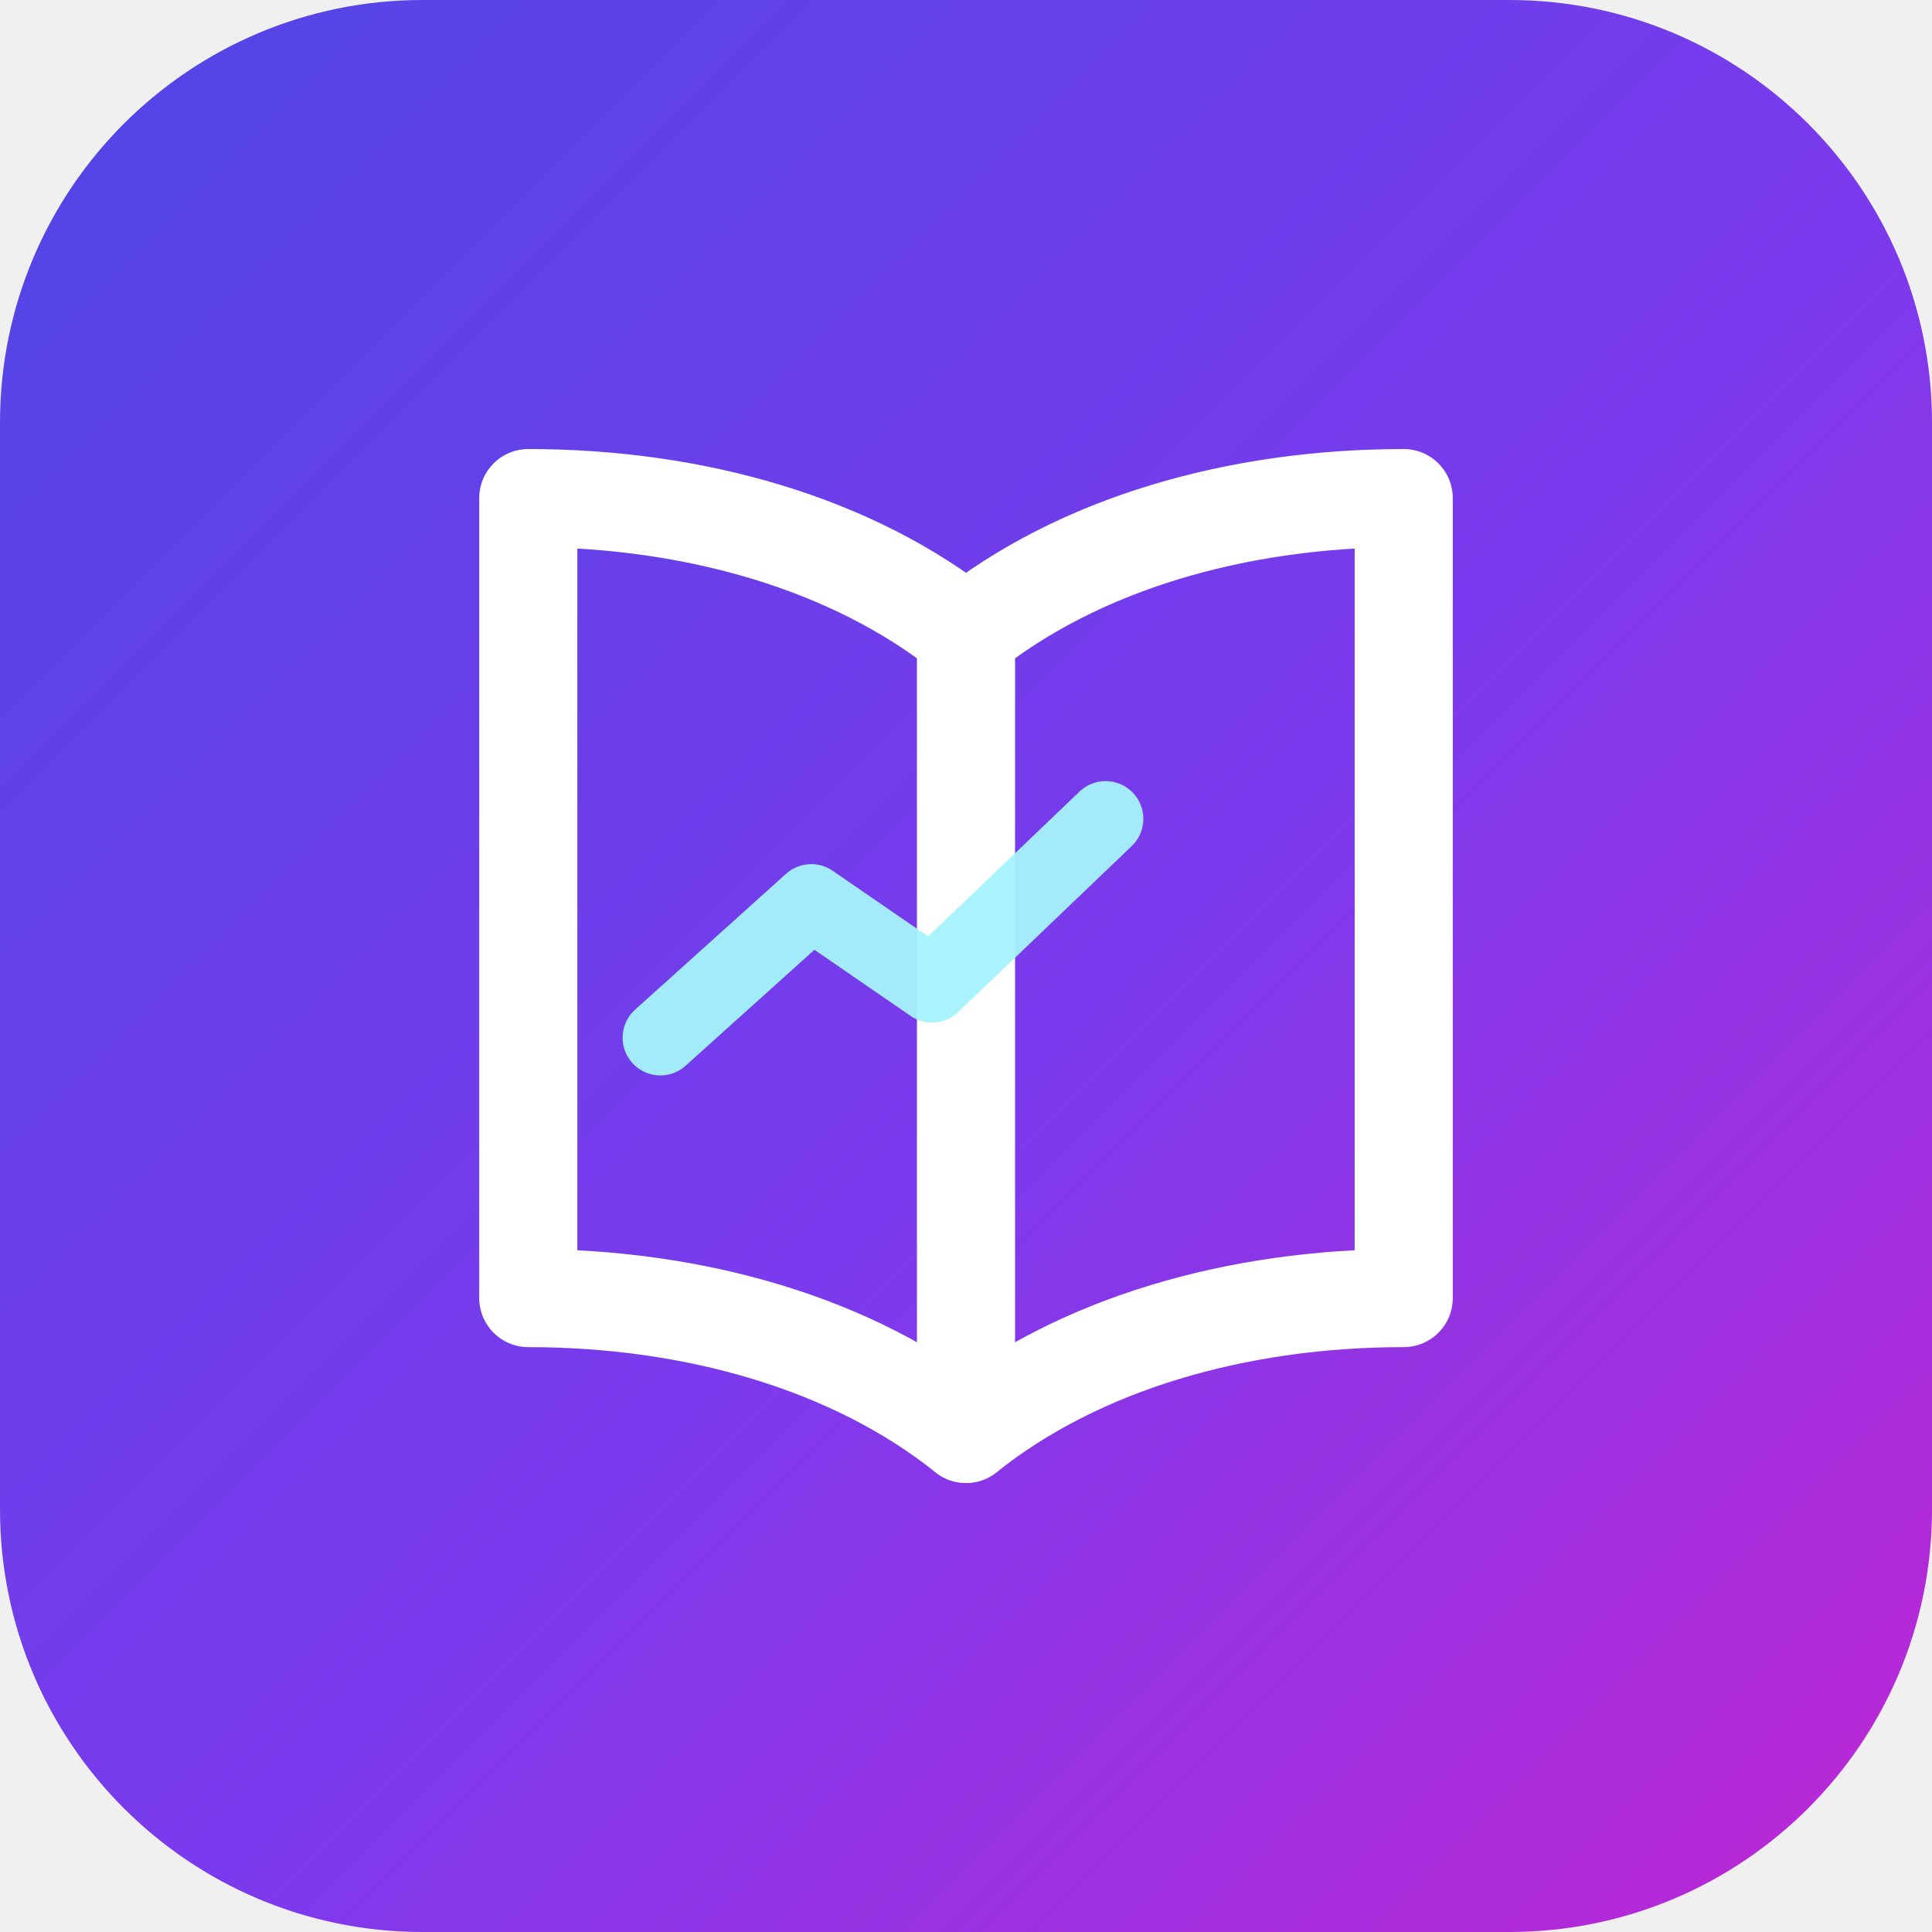
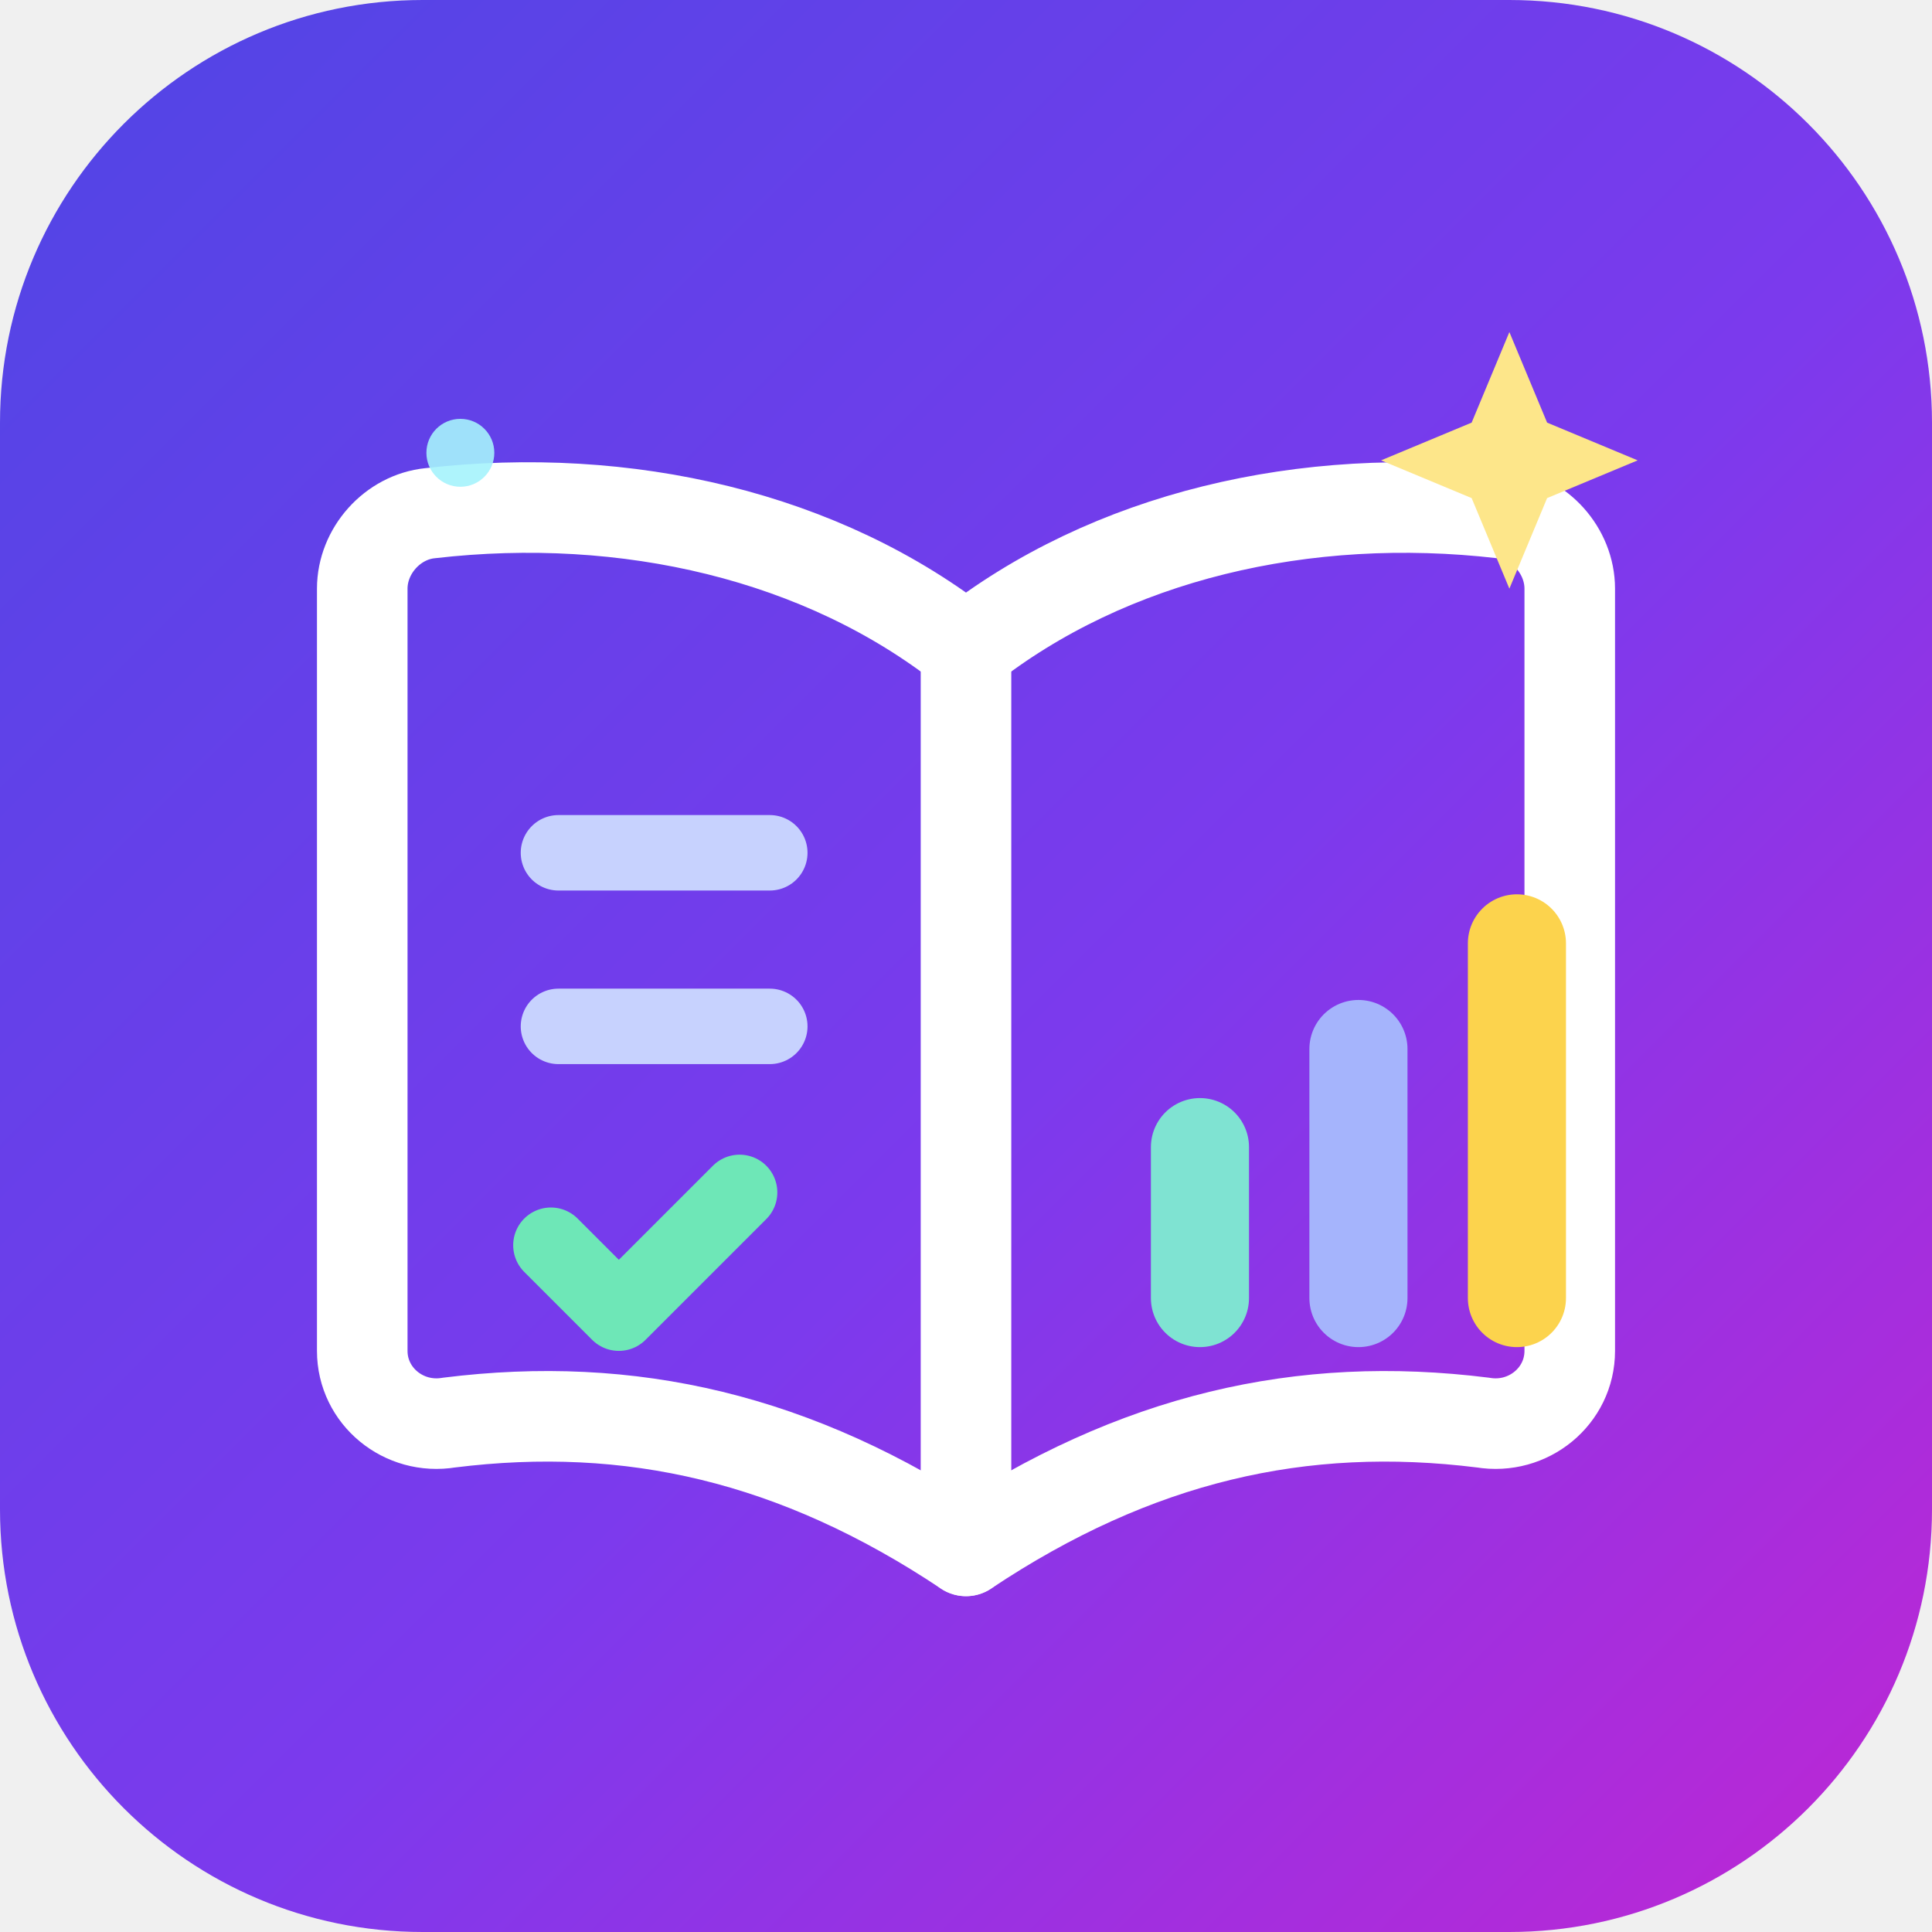
<svg xmlns="http://www.w3.org/2000/svg" viewBox="0 0 512 512">
  <defs>
    <linearGradient id="g" x1="0" y1="0" x2="1" y2="1">
      <stop offset="0%" stop-color="#4f46e5" />
      <stop offset="55%" stop-color="#7c3aed" />
      <stop offset="100%" stop-color="#c026d3" />
    </linearGradient>
  </defs>
  <rect width="512" height="512" rx="112" fill="url(#g)" />
-   <g fill="none" stroke="#ffffff" stroke-width="26" stroke-linecap="round" stroke-linejoin="round">
-     <path d="M256 168c-30-24-72-36-116-36v212c44 0 86 12 116 36 30-24 72-36 116-36V132c-44 0-86 12-116 36z" />
-     <path d="M256 168v212" />
+   <g fill="none" stroke="#ffffff" stroke-width="24" stroke-linecap="round" stroke-linejoin="round">
+     <path d="M256 172c-38-30-90-42-142-36-10 1-18 10-18 20v202c0 12 11 21 23 19 48-6 92 4 137 34 45-30 89-40 137-34 12 2 23-7 23-19V156c0-10-8-19-18-20-52-6-104 6-142 36z" />
+     <path d="M256 172v239" />
  </g>
-   <path d="M175 275l40-36 32 22 46-44" fill="none" stroke="#a5f3fc" stroke-width="20" stroke-linecap="round" stroke-linejoin="round" opacity="0.95" />
+   <g fill="none" stroke="#c7d2fe" stroke-width="20" stroke-linecap="round" stroke-linejoin="round">
+     <path d="M148 226h56M148 272h56" />
+     <path d="m146 330 18 18 32-32" stroke="#6ee7b7" />
+   </g>
+   <g stroke-linecap="round">
+     <path d="M318 344v-40" stroke="#7fe3d2" stroke-width="26" />
+     <path d="M360 344v-66" stroke="#a5b4fc" stroke-width="26" />
+     <path d="M402 344v-94" stroke="#fcd34d" stroke-width="26" />
+   </g>
+   <path d="M400 88l10 24 24 10-24 10-10 24-10-24-24-10 24-10z" fill="#fde68a" />
+   <circle cx="122" cy="120" r="9" fill="#a5f3fc" opacity=".9" />
</svg>
